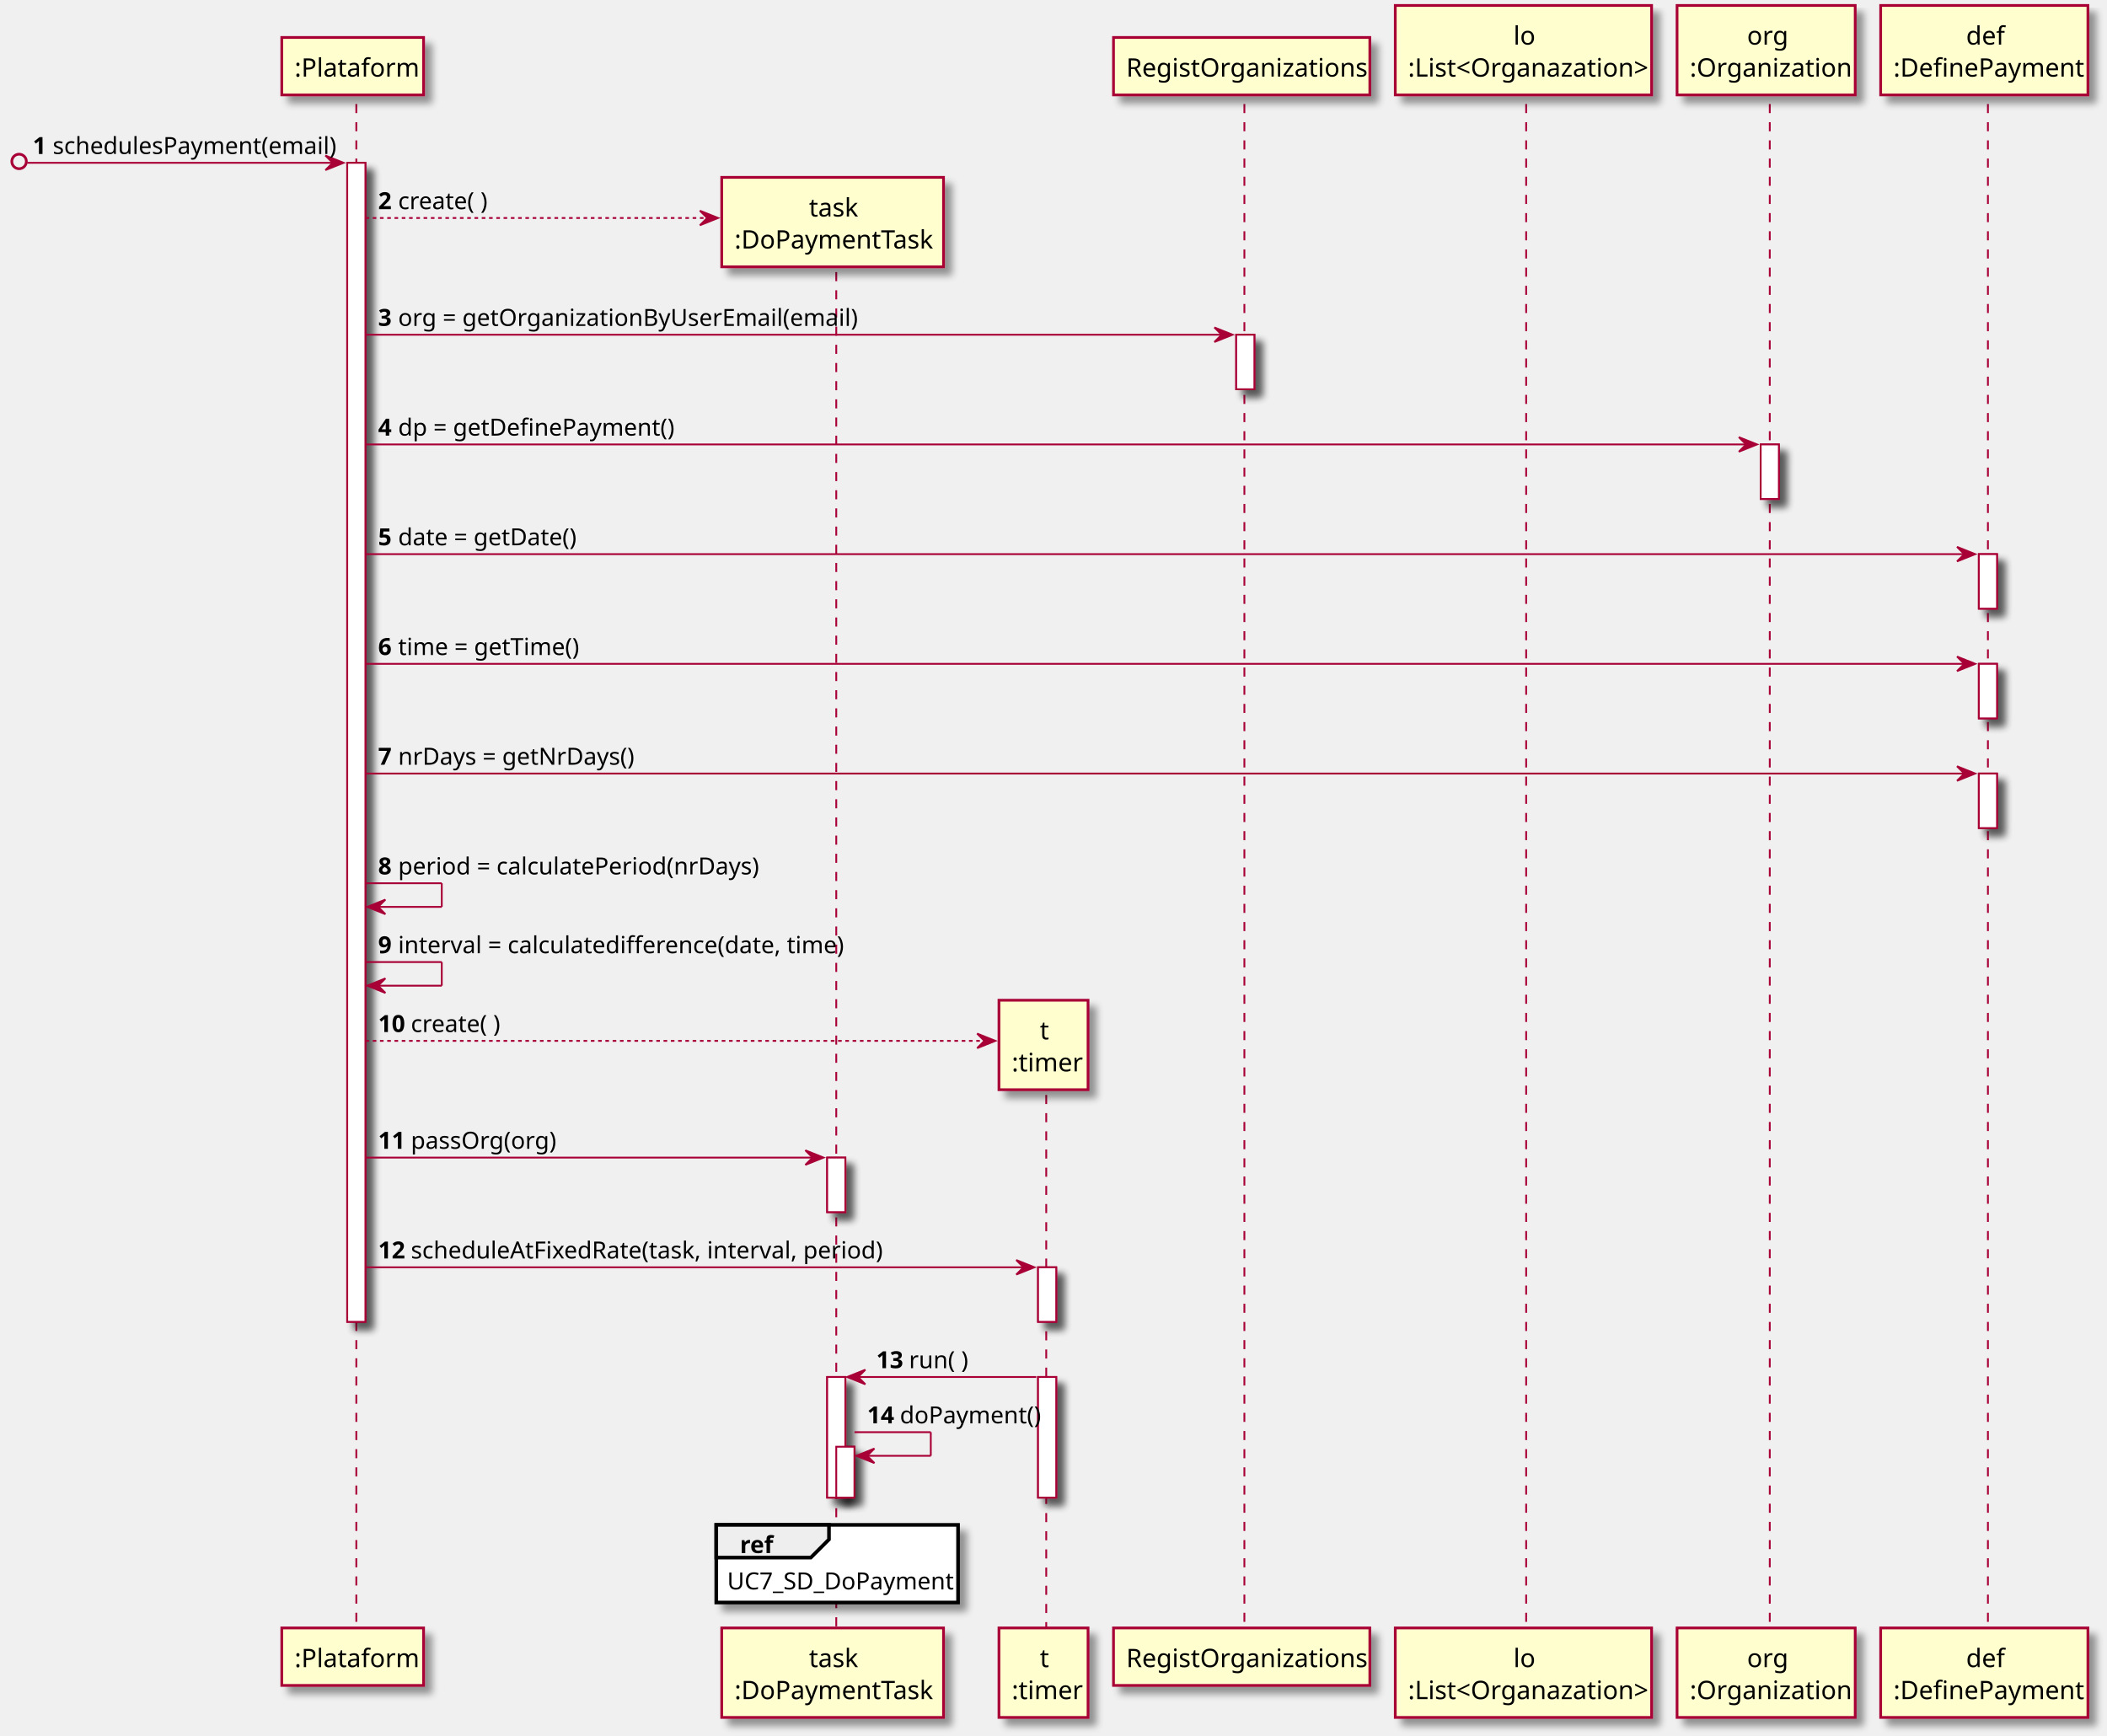
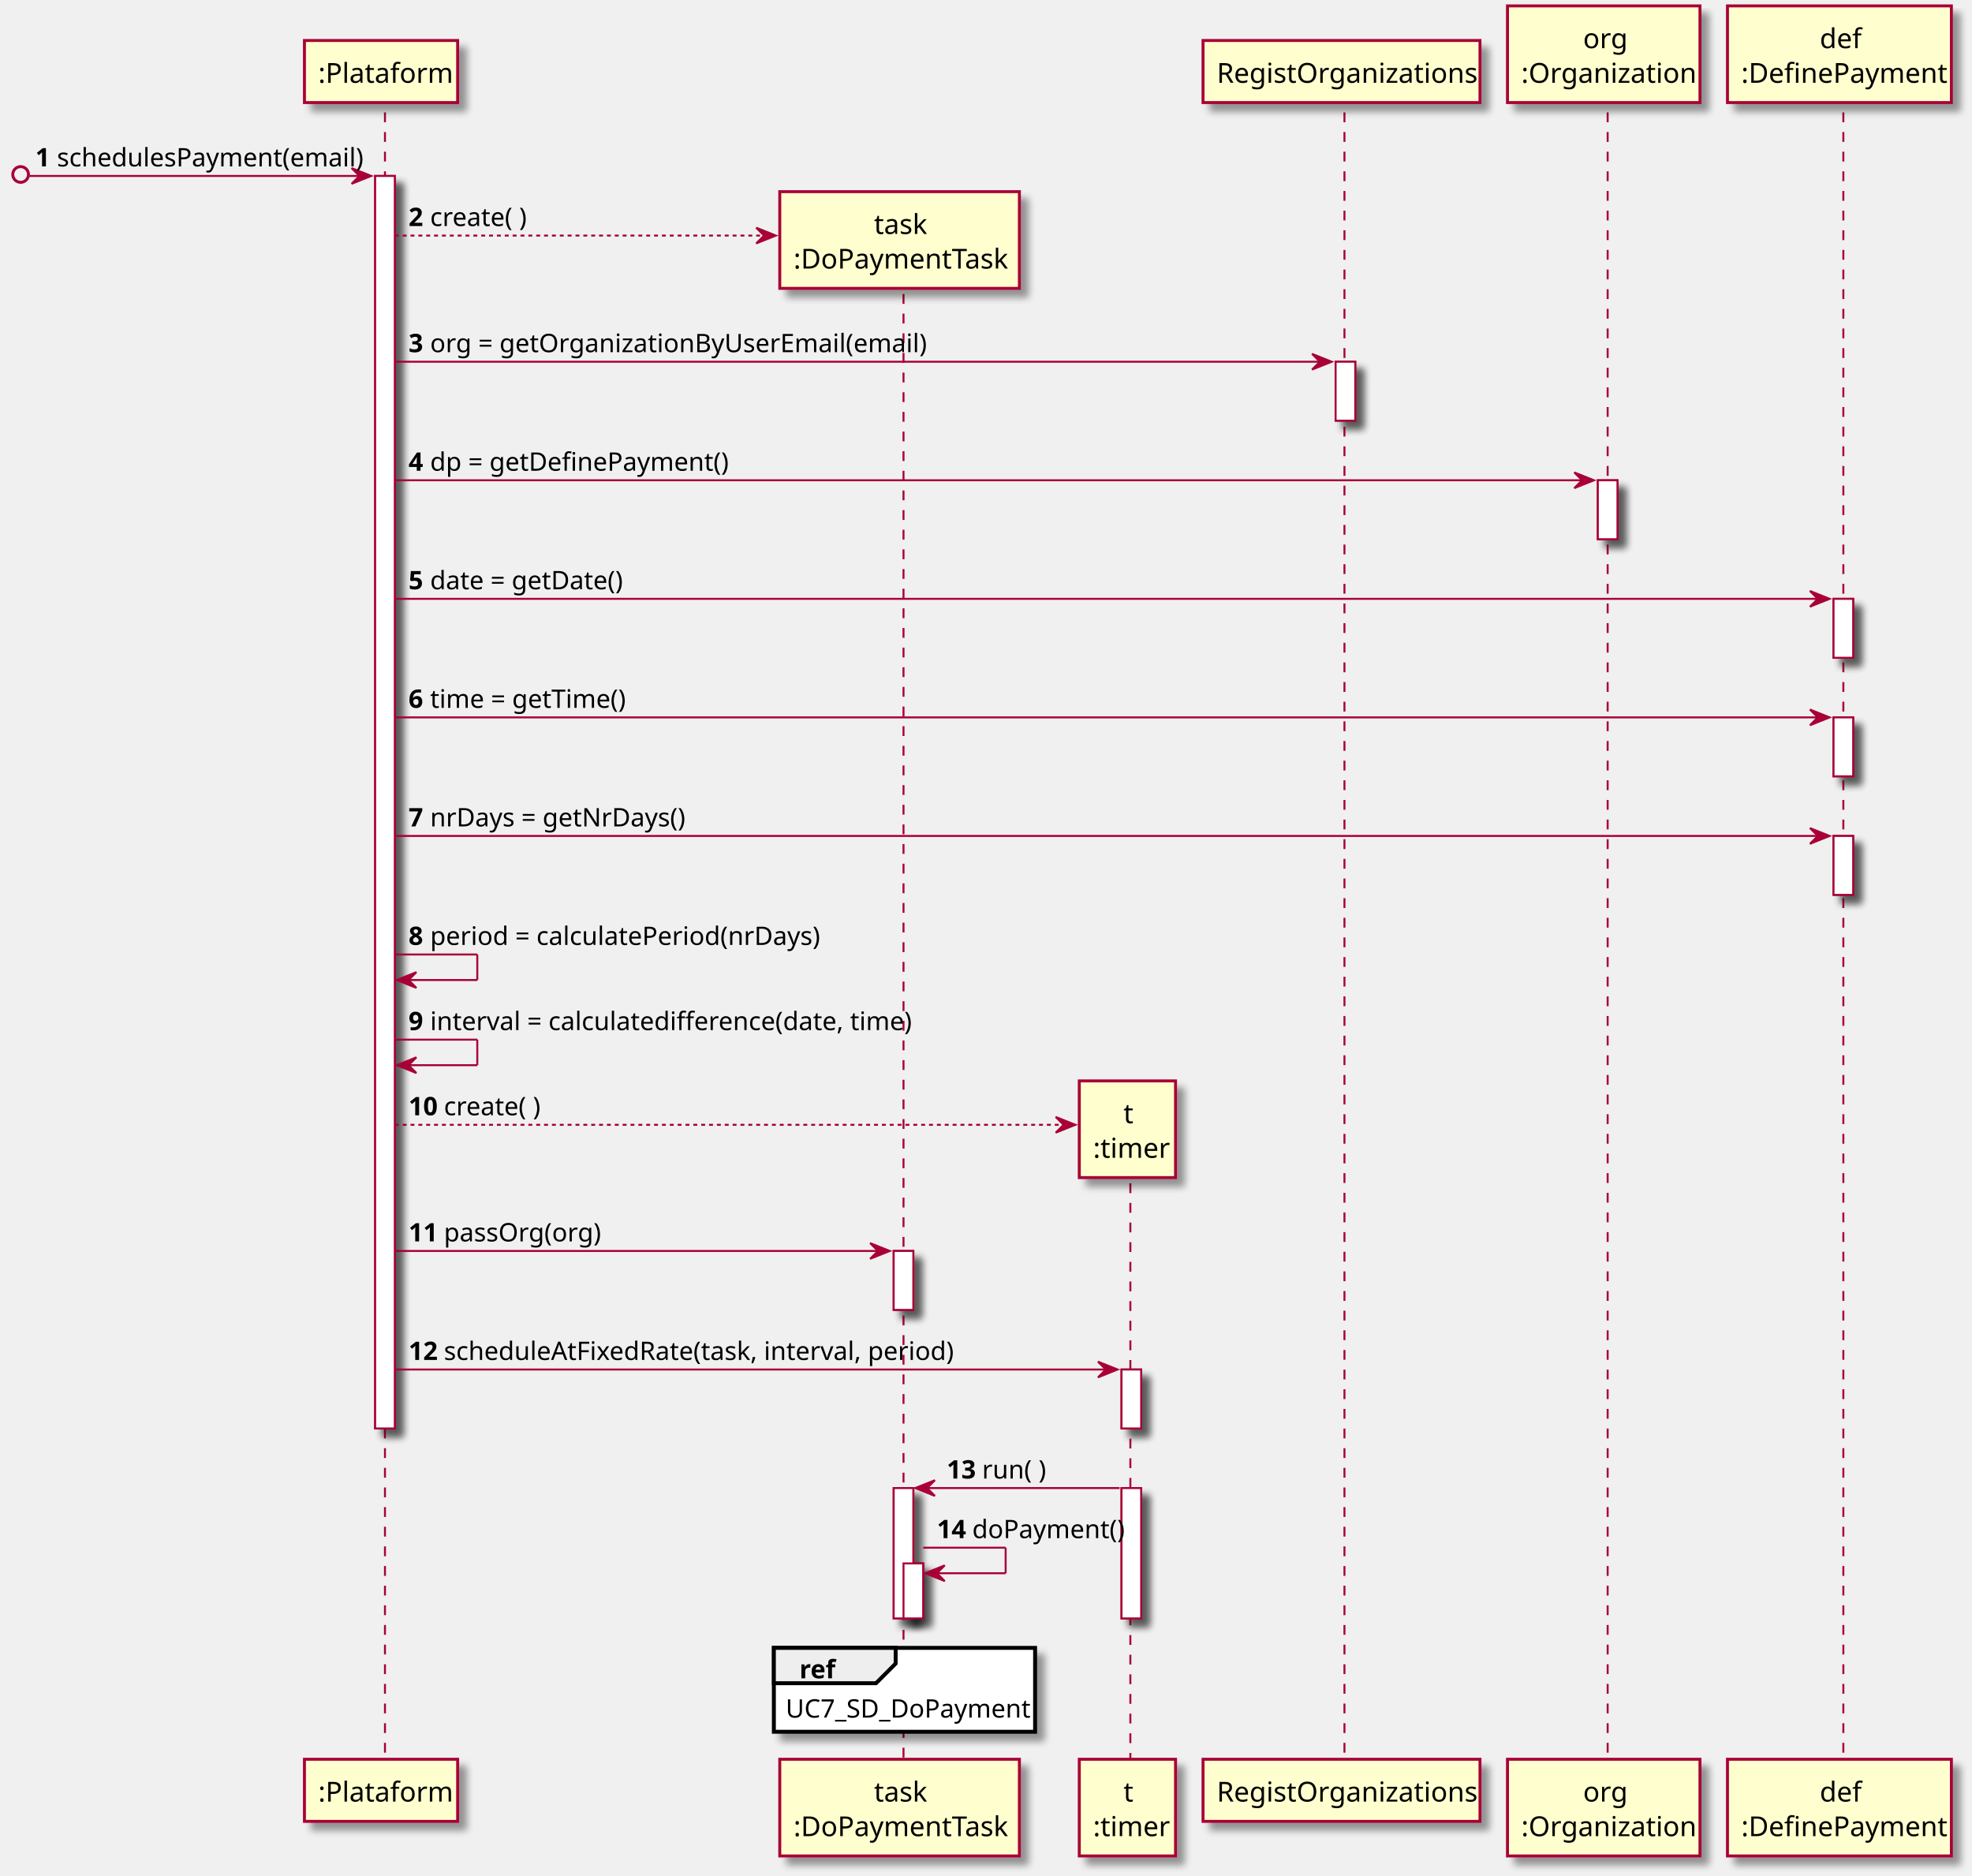
- <svg xmlns="http://www.w3.org/2000/svg" contentScriptType="application/ecmascript" contentStyleType="text/css" height="955px" preserveAspectRatio="none" style="width:1159px;height:955px;" version="1.1" viewBox="0 0 1159 955" width="1159px" zoomAndPan="magnify">
+ <svg xmlns="http://www.w3.org/2000/svg" contentScriptType="application/ecmascript" contentStyleType="text/css" height="955px" preserveAspectRatio="none" style="width:1004px;height:955px;" version="1.1" viewBox="0 0 1004 955" width="1004px" zoomAndPan="magnify">
  <defs>
-     <filter height="300%" id="f1mb9uyhhjpri9" width="300%" x="-1" y="-1">
+     <filter height="300%" id="f113u3l3s9tgw9" width="300%" x="-1" y="-1">
      <feGaussianBlur result="blurOut" stdDeviation="2.0" />
      <feColorMatrix in="blurOut" result="blurOut2" type="matrix" values="0 0 0 0 0 0 0 0 0 0 0 0 0 0 0 0 0 0 .4 0" />
      <feOffset dx="4.0" dy="4.0" in="blurOut2" result="blurOut3" />
      <feBlend in="SourceGraphic" in2="blurOut3" mode="normal" />
    </filter>
  </defs>
  <g>
-     <rect fill="#FFFFFF" filter="url(#f1mb9uyhhjpri9)" height="637.602" style="stroke: #A80036; stroke-width: 1.0;" width="10" x="191" y="89.57" />
-     <rect fill="#FFFFFF" filter="url(#f1mb9uyhhjpri9)" height="30" style="stroke: #A80036; stroke-width: 1.0;" width="10" x="455" y="636.82" />
-     <rect fill="#FFFFFF" filter="url(#f1mb9uyhhjpri9)" height="66.352" style="stroke: #A80036; stroke-width: 1.0;" width="10" x="455" y="757.523" />
-     <rect fill="#FFFFFF" filter="url(#f1mb9uyhhjpri9)" height="28" style="stroke: #A80036; stroke-width: 1.0;" width="10" x="460" y="795.875" />
-     <rect fill="#FFFFFF" filter="url(#f1mb9uyhhjpri9)" height="30" style="stroke: #A80036; stroke-width: 1.0;" width="10" x="571" y="697.172" />
-     <rect fill="#FFFFFF" filter="url(#f1mb9uyhhjpri9)" height="66.352" style="stroke: #A80036; stroke-width: 1.0;" width="10" x="571" y="757.523" />
-     <rect fill="#FFFFFF" filter="url(#f1mb9uyhhjpri9)" height="30" style="stroke: #A80036; stroke-width: 1.0;" width="10" x="680" y="184.141" />
-     <rect fill="#FFFFFF" filter="url(#f1mb9uyhhjpri9)" height="30" style="stroke: #A80036; stroke-width: 1.0;" width="10" x="968.5" y="244.492" />
-     <rect fill="#FFFFFF" filter="url(#f1mb9uyhhjpri9)" height="30" style="stroke: #A80036; stroke-width: 1.0;" width="10" x="1088.5" y="304.844" />
-     <rect fill="#FFFFFF" filter="url(#f1mb9uyhhjpri9)" height="30" style="stroke: #A80036; stroke-width: 1.0;" width="10" x="1088.5" y="365.195" />
-     <rect fill="#FFFFFF" filter="url(#f1mb9uyhhjpri9)" height="30" style="stroke: #A80036; stroke-width: 1.0;" width="10" x="1088.5" y="425.547" />
+     <rect fill="#FFFFFF" filter="url(#f113u3l3s9tgw9)" height="637.602" style="stroke: #A80036; stroke-width: 1.0;" width="10" x="191" y="89.57" />
+     <rect fill="#FFFFFF" filter="url(#f113u3l3s9tgw9)" height="30" style="stroke: #A80036; stroke-width: 1.0;" width="10" x="455" y="636.82" />
+     <rect fill="#FFFFFF" filter="url(#f113u3l3s9tgw9)" height="66.352" style="stroke: #A80036; stroke-width: 1.0;" width="10" x="455" y="757.523" />
+     <rect fill="#FFFFFF" filter="url(#f113u3l3s9tgw9)" height="28" style="stroke: #A80036; stroke-width: 1.0;" width="10" x="460" y="795.875" />
+     <rect fill="#FFFFFF" filter="url(#f113u3l3s9tgw9)" height="30" style="stroke: #A80036; stroke-width: 1.0;" width="10" x="571" y="697.172" />
+     <rect fill="#FFFFFF" filter="url(#f113u3l3s9tgw9)" height="66.352" style="stroke: #A80036; stroke-width: 1.0;" width="10" x="571" y="757.523" />
+     <rect fill="#FFFFFF" filter="url(#f113u3l3s9tgw9)" height="30" style="stroke: #A80036; stroke-width: 1.0;" width="10" x="680" y="184.141" />
+     <rect fill="#FFFFFF" filter="url(#f113u3l3s9tgw9)" height="30" style="stroke: #A80036; stroke-width: 1.0;" width="10" x="813.5" y="244.492" />
+     <rect fill="#FFFFFF" filter="url(#f113u3l3s9tgw9)" height="30" style="stroke: #A80036; stroke-width: 1.0;" width="10" x="933.5" y="304.844" />
+     <rect fill="#FFFFFF" filter="url(#f113u3l3s9tgw9)" height="30" style="stroke: #A80036; stroke-width: 1.0;" width="10" x="933.5" y="365.195" />
+     <rect fill="#FFFFFF" filter="url(#f113u3l3s9tgw9)" height="30" style="stroke: #A80036; stroke-width: 1.0;" width="10" x="933.5" y="425.547" />
    <line style="stroke: #A80036; stroke-width: 1.0; stroke-dasharray: 5.0,5.0;" x1="196" x2="196" y1="57.219" y2="896.578" />
    <line style="stroke: #A80036; stroke-width: 1.0; stroke-dasharray: 5.0,5.0;" x1="460" x2="460" y1="139.68" y2="896.578" />
    <line style="stroke: #A80036; stroke-width: 1.0; stroke-dasharray: 5.0,5.0;" x1="575.5" x2="575.5" y1="592.359" y2="896.578" />
    <line style="stroke: #A80036; stroke-width: 1.0; stroke-dasharray: 5.0,5.0;" x1="684.5" x2="684.5" y1="57.219" y2="896.578" />
-     <line style="stroke: #A80036; stroke-width: 1.0; stroke-dasharray: 5.0,5.0;" x1="839.5" x2="839.5" y1="57.219" y2="896.578" />
-     <line style="stroke: #A80036; stroke-width: 1.0; stroke-dasharray: 5.0,5.0;" x1="973.5" x2="973.5" y1="57.219" y2="896.578" />
-     <line style="stroke: #A80036; stroke-width: 1.0; stroke-dasharray: 5.0,5.0;" x1="1093.5" x2="1093.5" y1="57.219" y2="896.578" />
-     <rect fill="#FEFECE" filter="url(#f1mb9uyhhjpri9)" height="31.609" style="stroke: #A80036; stroke-width: 1.5;" width="78" x="155" y="20.609" />
+     <line style="stroke: #A80036; stroke-width: 1.0; stroke-dasharray: 5.0,5.0;" x1="818.5" x2="818.5" y1="57.219" y2="896.578" />
+     <line style="stroke: #A80036; stroke-width: 1.0; stroke-dasharray: 5.0,5.0;" x1="938.5" x2="938.5" y1="57.219" y2="896.578" />
+     <rect fill="#FEFECE" filter="url(#f113u3l3s9tgw9)" height="31.609" style="stroke: #A80036; stroke-width: 1.5;" width="78" x="155" y="20.609" />
    <text fill="#000000" font-family="sans-serif" font-size="14" lengthAdjust="spacingAndGlyphs" textLength="64" x="162" y="42.143">:Plataform</text>
-     <rect fill="#FEFECE" filter="url(#f1mb9uyhhjpri9)" height="31.609" style="stroke: #A80036; stroke-width: 1.5;" width="78" x="155" y="895.578" />
+     <rect fill="#FEFECE" filter="url(#f113u3l3s9tgw9)" height="31.609" style="stroke: #A80036; stroke-width: 1.5;" width="78" x="155" y="895.578" />
    <text fill="#000000" font-family="sans-serif" font-size="14" lengthAdjust="spacingAndGlyphs" textLength="64" x="162" y="917.111">:Plataform</text>
-     <rect fill="#FEFECE" filter="url(#f1mb9uyhhjpri9)" height="49.219" style="stroke: #A80036; stroke-width: 1.5;" width="122" x="397" y="895.578" />
+     <rect fill="#FEFECE" filter="url(#f113u3l3s9tgw9)" height="49.219" style="stroke: #A80036; stroke-width: 1.5;" width="122" x="397" y="895.578" />
    <text fill="#000000" font-family="sans-serif" font-size="14" lengthAdjust="spacingAndGlyphs" textLength="26" x="445" y="917.111">task</text>
    <text fill="#000000" font-family="sans-serif" font-size="14" lengthAdjust="spacingAndGlyphs" textLength="108" x="404" y="934.721">:DoPaymentTask</text>
-     <rect fill="#FEFECE" filter="url(#f1mb9uyhhjpri9)" height="49.219" style="stroke: #A80036; stroke-width: 1.5;" width="49" x="549.5" y="895.578" />
+     <rect fill="#FEFECE" filter="url(#f113u3l3s9tgw9)" height="49.219" style="stroke: #A80036; stroke-width: 1.5;" width="49" x="549.5" y="895.578" />
    <text fill="#000000" font-family="sans-serif" font-size="14" lengthAdjust="spacingAndGlyphs" textLength="4" x="572" y="917.111">t</text>
    <text fill="#000000" font-family="sans-serif" font-size="14" lengthAdjust="spacingAndGlyphs" textLength="35" x="556.5" y="934.721">:timer</text>
-     <rect fill="#FEFECE" filter="url(#f1mb9uyhhjpri9)" height="31.609" style="stroke: #A80036; stroke-width: 1.5;" width="141" x="612.5" y="20.609" />
+     <rect fill="#FEFECE" filter="url(#f113u3l3s9tgw9)" height="31.609" style="stroke: #A80036; stroke-width: 1.5;" width="141" x="612.5" y="20.609" />
    <text fill="#000000" font-family="sans-serif" font-size="14" lengthAdjust="spacingAndGlyphs" textLength="127" x="619.5" y="42.143">RegistOrganizations</text>
-     <rect fill="#FEFECE" filter="url(#f1mb9uyhhjpri9)" height="31.609" style="stroke: #A80036; stroke-width: 1.5;" width="141" x="612.5" y="895.578" />
+     <rect fill="#FEFECE" filter="url(#f113u3l3s9tgw9)" height="31.609" style="stroke: #A80036; stroke-width: 1.5;" width="141" x="612.5" y="895.578" />
    <text fill="#000000" font-family="sans-serif" font-size="14" lengthAdjust="spacingAndGlyphs" textLength="127" x="619.5" y="917.111">RegistOrganizations</text>
-     <rect fill="#FEFECE" filter="url(#f1mb9uyhhjpri9)" height="49.219" style="stroke: #A80036; stroke-width: 1.5;" width="141" x="767.5" y="3" />
-     <text fill="#000000" font-family="sans-serif" font-size="14" lengthAdjust="spacingAndGlyphs" textLength="11" x="832.5" y="24.533">lo</text>
-     <text fill="#000000" font-family="sans-serif" font-size="14" lengthAdjust="spacingAndGlyphs" textLength="127" x="774.5" y="42.143">:List&lt;Organazation&gt;</text>
-     <rect fill="#FEFECE" filter="url(#f1mb9uyhhjpri9)" height="49.219" style="stroke: #A80036; stroke-width: 1.5;" width="141" x="767.5" y="895.578" />
-     <text fill="#000000" font-family="sans-serif" font-size="14" lengthAdjust="spacingAndGlyphs" textLength="11" x="832.5" y="917.111">lo</text>
-     <text fill="#000000" font-family="sans-serif" font-size="14" lengthAdjust="spacingAndGlyphs" textLength="127" x="774.5" y="934.721">:List&lt;Organazation&gt;</text>
-     <rect fill="#FEFECE" filter="url(#f1mb9uyhhjpri9)" height="49.219" style="stroke: #A80036; stroke-width: 1.5;" width="98" x="922.5" y="3" />
-     <text fill="#000000" font-family="sans-serif" font-size="14" lengthAdjust="spacingAndGlyphs" textLength="21" x="961" y="24.533">org</text>
-     <text fill="#000000" font-family="sans-serif" font-size="14" lengthAdjust="spacingAndGlyphs" textLength="84" x="929.5" y="42.143">:Organization</text>
-     <rect fill="#FEFECE" filter="url(#f1mb9uyhhjpri9)" height="49.219" style="stroke: #A80036; stroke-width: 1.5;" width="98" x="922.5" y="895.578" />
-     <text fill="#000000" font-family="sans-serif" font-size="14" lengthAdjust="spacingAndGlyphs" textLength="21" x="961" y="917.111">org</text>
-     <text fill="#000000" font-family="sans-serif" font-size="14" lengthAdjust="spacingAndGlyphs" textLength="84" x="929.5" y="934.721">:Organization</text>
-     <rect fill="#FEFECE" filter="url(#f1mb9uyhhjpri9)" height="49.219" style="stroke: #A80036; stroke-width: 1.5;" width="114" x="1034.5" y="3" />
-     <text fill="#000000" font-family="sans-serif" font-size="14" lengthAdjust="spacingAndGlyphs" textLength="20" x="1081.5" y="24.533">def</text>
-     <text fill="#000000" font-family="sans-serif" font-size="14" lengthAdjust="spacingAndGlyphs" textLength="100" x="1041.5" y="42.143">:DefinePayment</text>
-     <rect fill="#FEFECE" filter="url(#f1mb9uyhhjpri9)" height="49.219" style="stroke: #A80036; stroke-width: 1.5;" width="114" x="1034.5" y="895.578" />
-     <text fill="#000000" font-family="sans-serif" font-size="14" lengthAdjust="spacingAndGlyphs" textLength="20" x="1081.5" y="917.111">def</text>
-     <text fill="#000000" font-family="sans-serif" font-size="14" lengthAdjust="spacingAndGlyphs" textLength="100" x="1041.5" y="934.721">:DefinePayment</text>
-     <rect fill="#FFFFFF" filter="url(#f1mb9uyhhjpri9)" height="637.602" style="stroke: #A80036; stroke-width: 1.0;" width="10" x="191" y="89.57" />
-     <rect fill="#FFFFFF" filter="url(#f1mb9uyhhjpri9)" height="30" style="stroke: #A80036; stroke-width: 1.0;" width="10" x="455" y="636.82" />
-     <rect fill="#FFFFFF" filter="url(#f1mb9uyhhjpri9)" height="66.352" style="stroke: #A80036; stroke-width: 1.0;" width="10" x="455" y="757.523" />
-     <rect fill="#FFFFFF" filter="url(#f1mb9uyhhjpri9)" height="28" style="stroke: #A80036; stroke-width: 1.0;" width="10" x="460" y="795.875" />
-     <rect fill="#FFFFFF" filter="url(#f1mb9uyhhjpri9)" height="30" style="stroke: #A80036; stroke-width: 1.0;" width="10" x="571" y="697.172" />
-     <rect fill="#FFFFFF" filter="url(#f1mb9uyhhjpri9)" height="66.352" style="stroke: #A80036; stroke-width: 1.0;" width="10" x="571" y="757.523" />
-     <rect fill="#FFFFFF" filter="url(#f1mb9uyhhjpri9)" height="30" style="stroke: #A80036; stroke-width: 1.0;" width="10" x="680" y="184.141" />
-     <rect fill="#FFFFFF" filter="url(#f1mb9uyhhjpri9)" height="30" style="stroke: #A80036; stroke-width: 1.0;" width="10" x="968.5" y="244.492" />
-     <rect fill="#FFFFFF" filter="url(#f1mb9uyhhjpri9)" height="30" style="stroke: #A80036; stroke-width: 1.0;" width="10" x="1088.5" y="304.844" />
-     <rect fill="#FFFFFF" filter="url(#f1mb9uyhhjpri9)" height="30" style="stroke: #A80036; stroke-width: 1.0;" width="10" x="1088.5" y="365.195" />
-     <rect fill="#FFFFFF" filter="url(#f1mb9uyhhjpri9)" height="30" style="stroke: #A80036; stroke-width: 1.0;" width="10" x="1088.5" y="425.547" />
+     <rect fill="#FEFECE" filter="url(#f113u3l3s9tgw9)" height="49.219" style="stroke: #A80036; stroke-width: 1.5;" width="98" x="767.5" y="3" />
+     <text fill="#000000" font-family="sans-serif" font-size="14" lengthAdjust="spacingAndGlyphs" textLength="21" x="806" y="24.533">org</text>
+     <text fill="#000000" font-family="sans-serif" font-size="14" lengthAdjust="spacingAndGlyphs" textLength="84" x="774.5" y="42.143">:Organization</text>
+     <rect fill="#FEFECE" filter="url(#f113u3l3s9tgw9)" height="49.219" style="stroke: #A80036; stroke-width: 1.5;" width="98" x="767.5" y="895.578" />
+     <text fill="#000000" font-family="sans-serif" font-size="14" lengthAdjust="spacingAndGlyphs" textLength="21" x="806" y="917.111">org</text>
+     <text fill="#000000" font-family="sans-serif" font-size="14" lengthAdjust="spacingAndGlyphs" textLength="84" x="774.5" y="934.721">:Organization</text>
+     <rect fill="#FEFECE" filter="url(#f113u3l3s9tgw9)" height="49.219" style="stroke: #A80036; stroke-width: 1.5;" width="114" x="879.5" y="3" />
+     <text fill="#000000" font-family="sans-serif" font-size="14" lengthAdjust="spacingAndGlyphs" textLength="20" x="926.5" y="24.533">def</text>
+     <text fill="#000000" font-family="sans-serif" font-size="14" lengthAdjust="spacingAndGlyphs" textLength="100" x="886.5" y="42.143">:DefinePayment</text>
+     <rect fill="#FEFECE" filter="url(#f113u3l3s9tgw9)" height="49.219" style="stroke: #A80036; stroke-width: 1.5;" width="114" x="879.5" y="895.578" />
+     <text fill="#000000" font-family="sans-serif" font-size="14" lengthAdjust="spacingAndGlyphs" textLength="20" x="926.5" y="917.111">def</text>
+     <text fill="#000000" font-family="sans-serif" font-size="14" lengthAdjust="spacingAndGlyphs" textLength="100" x="886.5" y="934.721">:DefinePayment</text>
+     <rect fill="#FFFFFF" filter="url(#f113u3l3s9tgw9)" height="637.602" style="stroke: #A80036; stroke-width: 1.0;" width="10" x="191" y="89.57" />
+     <rect fill="#FFFFFF" filter="url(#f113u3l3s9tgw9)" height="30" style="stroke: #A80036; stroke-width: 1.0;" width="10" x="455" y="636.82" />
+     <rect fill="#FFFFFF" filter="url(#f113u3l3s9tgw9)" height="66.352" style="stroke: #A80036; stroke-width: 1.0;" width="10" x="455" y="757.523" />
+     <rect fill="#FFFFFF" filter="url(#f113u3l3s9tgw9)" height="28" style="stroke: #A80036; stroke-width: 1.0;" width="10" x="460" y="795.875" />
+     <rect fill="#FFFFFF" filter="url(#f113u3l3s9tgw9)" height="30" style="stroke: #A80036; stroke-width: 1.0;" width="10" x="571" y="697.172" />
+     <rect fill="#FFFFFF" filter="url(#f113u3l3s9tgw9)" height="66.352" style="stroke: #A80036; stroke-width: 1.0;" width="10" x="571" y="757.523" />
+     <rect fill="#FFFFFF" filter="url(#f113u3l3s9tgw9)" height="30" style="stroke: #A80036; stroke-width: 1.0;" width="10" x="680" y="184.141" />
+     <rect fill="#FFFFFF" filter="url(#f113u3l3s9tgw9)" height="30" style="stroke: #A80036; stroke-width: 1.0;" width="10" x="813.5" y="244.492" />
+     <rect fill="#FFFFFF" filter="url(#f113u3l3s9tgw9)" height="30" style="stroke: #A80036; stroke-width: 1.0;" width="10" x="933.5" y="304.844" />
+     <rect fill="#FFFFFF" filter="url(#f113u3l3s9tgw9)" height="30" style="stroke: #A80036; stroke-width: 1.0;" width="10" x="933.5" y="365.195" />
+     <rect fill="#FFFFFF" filter="url(#f113u3l3s9tgw9)" height="30" style="stroke: #A80036; stroke-width: 1.0;" width="10" x="933.5" y="425.547" />
    <ellipse cx="10.5" cy="88.82" fill="none" rx="4" ry="4" style="stroke: #A80036; stroke-width: 1.5;" />
    <polygon fill="#A80036" points="179,85.57,189,89.57,179,93.57,183,89.57" style="stroke: #A80036; stroke-width: 1.0;" />
    <line style="stroke: #A80036; stroke-width: 1.0;" x1="15" x2="185" y1="89.57" y2="89.57" />
    <text fill="#000000" font-family="sans-serif" font-size="13" font-weight="bold" lengthAdjust="spacingAndGlyphs" textLength="7" x="18" y="84.714">1</text>
    <text fill="#000000" font-family="sans-serif" font-size="13" lengthAdjust="spacingAndGlyphs" textLength="150" x="29" y="84.714">schedulesPayment(email)</text>
    <polygon fill="#A80036" points="385,115.922,395,119.922,385,123.922,389,119.922" style="stroke: #A80036; stroke-width: 1.0;" />
    <line style="stroke: #A80036; stroke-width: 1.0; stroke-dasharray: 2.0,2.0;" x1="201" x2="391" y1="119.922" y2="119.922" />
    <text fill="#000000" font-family="sans-serif" font-size="13" font-weight="bold" lengthAdjust="spacingAndGlyphs" textLength="7" x="208" y="115.065">2</text>
    <text fill="#000000" font-family="sans-serif" font-size="13" lengthAdjust="spacingAndGlyphs" textLength="48" x="219" y="115.065">create( )</text>
-     <rect fill="#FEFECE" filter="url(#f1mb9uyhhjpri9)" height="49.219" style="stroke: #A80036; stroke-width: 1.5;" width="122" x="397" y="97.57" />
+     <rect fill="#FEFECE" filter="url(#f113u3l3s9tgw9)" height="49.219" style="stroke: #A80036; stroke-width: 1.5;" width="122" x="397" y="97.57" />
    <text fill="#000000" font-family="sans-serif" font-size="14" lengthAdjust="spacingAndGlyphs" textLength="26" x="445" y="119.103">task</text>
    <text fill="#000000" font-family="sans-serif" font-size="14" lengthAdjust="spacingAndGlyphs" textLength="108" x="404" y="136.713">:DoPaymentTask</text>
    <polygon fill="#A80036" points="668,180.141,678,184.141,668,188.141,672,184.141" style="stroke: #A80036; stroke-width: 1.0;" />
    <line style="stroke: #A80036; stroke-width: 1.0;" x1="201" x2="674" y1="184.141" y2="184.141" />
    <text fill="#000000" font-family="sans-serif" font-size="13" font-weight="bold" lengthAdjust="spacingAndGlyphs" textLength="7" x="208" y="179.284">3</text>
    <text fill="#000000" font-family="sans-serif" font-size="13" lengthAdjust="spacingAndGlyphs" textLength="240" x="219" y="179.284">org = getOrganizationByUserEmail(email)</text>
-     <polygon fill="#A80036" points="956.5,240.492,966.5,244.492,956.5,248.492,960.5,244.492" style="stroke: #A80036; stroke-width: 1.0;" />
-     <line style="stroke: #A80036; stroke-width: 1.0;" x1="201" x2="962.5" y1="244.492" y2="244.492" />
+     <polygon fill="#A80036" points="801.5,240.492,811.5,244.492,801.5,248.492,805.5,244.492" style="stroke: #A80036; stroke-width: 1.0;" />
+     <line style="stroke: #A80036; stroke-width: 1.0;" x1="201" x2="807.5" y1="244.492" y2="244.492" />
    <text fill="#000000" font-family="sans-serif" font-size="13" font-weight="bold" lengthAdjust="spacingAndGlyphs" textLength="7" x="208" y="239.636">4</text>
    <text fill="#000000" font-family="sans-serif" font-size="13" lengthAdjust="spacingAndGlyphs" textLength="144" x="219" y="239.636">dp = getDefinePayment()</text>
-     <polygon fill="#A80036" points="1076.5,300.844,1086.5,304.844,1076.5,308.844,1080.5,304.844" style="stroke: #A80036; stroke-width: 1.0;" />
-     <line style="stroke: #A80036; stroke-width: 1.0;" x1="201" x2="1082.5" y1="304.844" y2="304.844" />
+     <polygon fill="#A80036" points="921.5,300.844,931.5,304.844,921.5,308.844,925.5,304.844" style="stroke: #A80036; stroke-width: 1.0;" />
+     <line style="stroke: #A80036; stroke-width: 1.0;" x1="201" x2="927.5" y1="304.844" y2="304.844" />
    <text fill="#000000" font-family="sans-serif" font-size="13" font-weight="bold" lengthAdjust="spacingAndGlyphs" textLength="7" x="208" y="299.987">5</text>
    <text fill="#000000" font-family="sans-serif" font-size="13" lengthAdjust="spacingAndGlyphs" textLength="94" x="219" y="299.987">date = getDate()</text>
-     <polygon fill="#A80036" points="1076.5,361.195,1086.5,365.195,1076.5,369.195,1080.5,365.195" style="stroke: #A80036; stroke-width: 1.0;" />
-     <line style="stroke: #A80036; stroke-width: 1.0;" x1="201" x2="1082.5" y1="365.195" y2="365.195" />
+     <polygon fill="#A80036" points="921.5,361.195,931.5,365.195,921.5,369.195,925.5,365.195" style="stroke: #A80036; stroke-width: 1.0;" />
+     <line style="stroke: #A80036; stroke-width: 1.0;" x1="201" x2="927.5" y1="365.195" y2="365.195" />
    <text fill="#000000" font-family="sans-serif" font-size="13" font-weight="bold" lengthAdjust="spacingAndGlyphs" textLength="7" x="208" y="360.339">6</text>
    <text fill="#000000" font-family="sans-serif" font-size="13" lengthAdjust="spacingAndGlyphs" textLength="95" x="219" y="360.339">time = getTime()</text>
-     <polygon fill="#A80036" points="1076.5,421.547,1086.5,425.547,1076.5,429.547,1080.5,425.547" style="stroke: #A80036; stroke-width: 1.0;" />
-     <line style="stroke: #A80036; stroke-width: 1.0;" x1="201" x2="1082.5" y1="425.547" y2="425.547" />
+     <polygon fill="#A80036" points="921.5,421.547,931.5,425.547,921.5,429.547,925.5,425.547" style="stroke: #A80036; stroke-width: 1.0;" />
+     <line style="stroke: #A80036; stroke-width: 1.0;" x1="201" x2="927.5" y1="425.547" y2="425.547" />
    <text fill="#000000" font-family="sans-serif" font-size="13" font-weight="bold" lengthAdjust="spacingAndGlyphs" textLength="7" x="208" y="420.69">7</text>
    <text fill="#000000" font-family="sans-serif" font-size="13" lengthAdjust="spacingAndGlyphs" textLength="126" x="219" y="420.69">nrDays = getNrDays()</text>
    <line style="stroke: #A80036; stroke-width: 1.0;" x1="201" x2="243" y1="485.898" y2="485.898" />
    <line style="stroke: #A80036; stroke-width: 1.0;" x1="243" x2="243" y1="485.898" y2="498.898" />
    <line style="stroke: #A80036; stroke-width: 1.0;" x1="202" x2="243" y1="498.898" y2="498.898" />
    <polygon fill="#A80036" points="212,494.898,202,498.898,212,502.898,208,498.898" style="stroke: #A80036; stroke-width: 1.0;" />
    <text fill="#000000" font-family="sans-serif" font-size="13" font-weight="bold" lengthAdjust="spacingAndGlyphs" textLength="7" x="208" y="481.042">8</text>
    <text fill="#000000" font-family="sans-serif" font-size="13" lengthAdjust="spacingAndGlyphs" textLength="189" x="219" y="481.042">period = calculatePeriod(nrDays)</text>
    <line style="stroke: #A80036; stroke-width: 1.0;" x1="201" x2="243" y1="529.25" y2="529.25" />
    <line style="stroke: #A80036; stroke-width: 1.0;" x1="243" x2="243" y1="529.25" y2="542.25" />
    <line style="stroke: #A80036; stroke-width: 1.0;" x1="202" x2="243" y1="542.25" y2="542.25" />
    <polygon fill="#A80036" points="212,538.25,202,542.25,212,546.25,208,542.25" style="stroke: #A80036; stroke-width: 1.0;" />
    <text fill="#000000" font-family="sans-serif" font-size="13" font-weight="bold" lengthAdjust="spacingAndGlyphs" textLength="7" x="208" y="524.394">9</text>
    <text fill="#000000" font-family="sans-serif" font-size="13" lengthAdjust="spacingAndGlyphs" textLength="229" x="219" y="524.394">interval = calculatedifference(date, time)</text>
    <polygon fill="#A80036" points="537.5,568.602,547.5,572.602,537.5,576.602,541.5,572.602" style="stroke: #A80036; stroke-width: 1.0;" />
    <line style="stroke: #A80036; stroke-width: 1.0; stroke-dasharray: 2.0,2.0;" x1="201" x2="543.5" y1="572.602" y2="572.602" />
    <text fill="#000000" font-family="sans-serif" font-size="13" font-weight="bold" lengthAdjust="spacingAndGlyphs" textLength="14" x="208" y="567.745">10</text>
    <text fill="#000000" font-family="sans-serif" font-size="13" lengthAdjust="spacingAndGlyphs" textLength="48" x="226" y="567.745">create( )</text>
-     <rect fill="#FEFECE" filter="url(#f1mb9uyhhjpri9)" height="49.219" style="stroke: #A80036; stroke-width: 1.5;" width="49" x="549.5" y="550.25" />
+     <rect fill="#FEFECE" filter="url(#f113u3l3s9tgw9)" height="49.219" style="stroke: #A80036; stroke-width: 1.5;" width="49" x="549.5" y="550.25" />
    <text fill="#000000" font-family="sans-serif" font-size="14" lengthAdjust="spacingAndGlyphs" textLength="4" x="572" y="571.783">t</text>
    <text fill="#000000" font-family="sans-serif" font-size="14" lengthAdjust="spacingAndGlyphs" textLength="35" x="556.5" y="589.393">:timer</text>
    <polygon fill="#A80036" points="443,632.82,453,636.82,443,640.82,447,636.82" style="stroke: #A80036; stroke-width: 1.0;" />
    <line style="stroke: #A80036; stroke-width: 1.0;" x1="201" x2="449" y1="636.82" y2="636.82" />
    <text fill="#000000" font-family="sans-serif" font-size="13" font-weight="bold" lengthAdjust="spacingAndGlyphs" textLength="14" x="208" y="631.964">11</text>
    <text fill="#000000" font-family="sans-serif" font-size="13" lengthAdjust="spacingAndGlyphs" textLength="75" x="226" y="631.964">passOrg(org)</text>
    <polygon fill="#A80036" points="559,693.172,569,697.172,559,701.172,563,697.172" style="stroke: #A80036; stroke-width: 1.0;" />
    <line style="stroke: #A80036; stroke-width: 1.0;" x1="201" x2="565" y1="697.172" y2="697.172" />
    <text fill="#000000" font-family="sans-serif" font-size="13" font-weight="bold" lengthAdjust="spacingAndGlyphs" textLength="14" x="208" y="692.315">12</text>
    <text fill="#000000" font-family="sans-serif" font-size="13" lengthAdjust="spacingAndGlyphs" textLength="248" x="226" y="692.315">scheduleAtFixedRate(task, interval, period)</text>
    <polygon fill="#A80036" points="476,753.523,466,757.523,476,761.523,472,757.523" style="stroke: #A80036; stroke-width: 1.0;" />
    <line style="stroke: #A80036; stroke-width: 1.0;" x1="470" x2="570" y1="757.523" y2="757.523" />
    <text fill="#000000" font-family="sans-serif" font-size="13" font-weight="bold" lengthAdjust="spacingAndGlyphs" textLength="14" x="482" y="752.667">13</text>
    <text fill="#000000" font-family="sans-serif" font-size="13" lengthAdjust="spacingAndGlyphs" textLength="30" x="500" y="752.667">run( )</text>
    <line style="stroke: #A80036; stroke-width: 1.0;" x1="470" x2="512" y1="787.875" y2="787.875" />
    <line style="stroke: #A80036; stroke-width: 1.0;" x1="512" x2="512" y1="787.875" y2="800.875" />
    <line style="stroke: #A80036; stroke-width: 1.0;" x1="471" x2="512" y1="800.875" y2="800.875" />
    <polygon fill="#A80036" points="481,796.875,471,800.875,481,804.875,477,800.875" style="stroke: #A80036; stroke-width: 1.0;" />
    <text fill="#000000" font-family="sans-serif" font-size="13" font-weight="bold" lengthAdjust="spacingAndGlyphs" textLength="14" x="477" y="783.019">14</text>
    <text fill="#000000" font-family="sans-serif" font-size="13" lengthAdjust="spacingAndGlyphs" textLength="74" x="495" y="783.019">doPayment()</text>
-     <rect fill="#FFFFFF" filter="url(#f1mb9uyhhjpri9)" height="42.703" style="stroke: #000000; stroke-width: 2.0;" width="133" x="394" y="838.875" />
+     <rect fill="#FFFFFF" filter="url(#f113u3l3s9tgw9)" height="42.703" style="stroke: #000000; stroke-width: 2.0;" width="133" x="394" y="838.875" />
    <polygon fill="#EEEEEE" points="394,838.875,456,838.875,456,846.875,446,856.875,394,856.875,394,838.875" style="stroke: #000000; stroke-width: 2.0;" />
    <text fill="#000000" font-family="sans-serif" font-size="13" font-weight="bold" lengthAdjust="spacingAndGlyphs" textLength="17" x="407" y="854.37">ref</text>
    <text fill="#000000" font-family="sans-serif" font-size="13" lengthAdjust="spacingAndGlyphs" textLength="125" x="400" y="874.37">UC7_SD_DoPayment</text>
  </g>
</svg>
